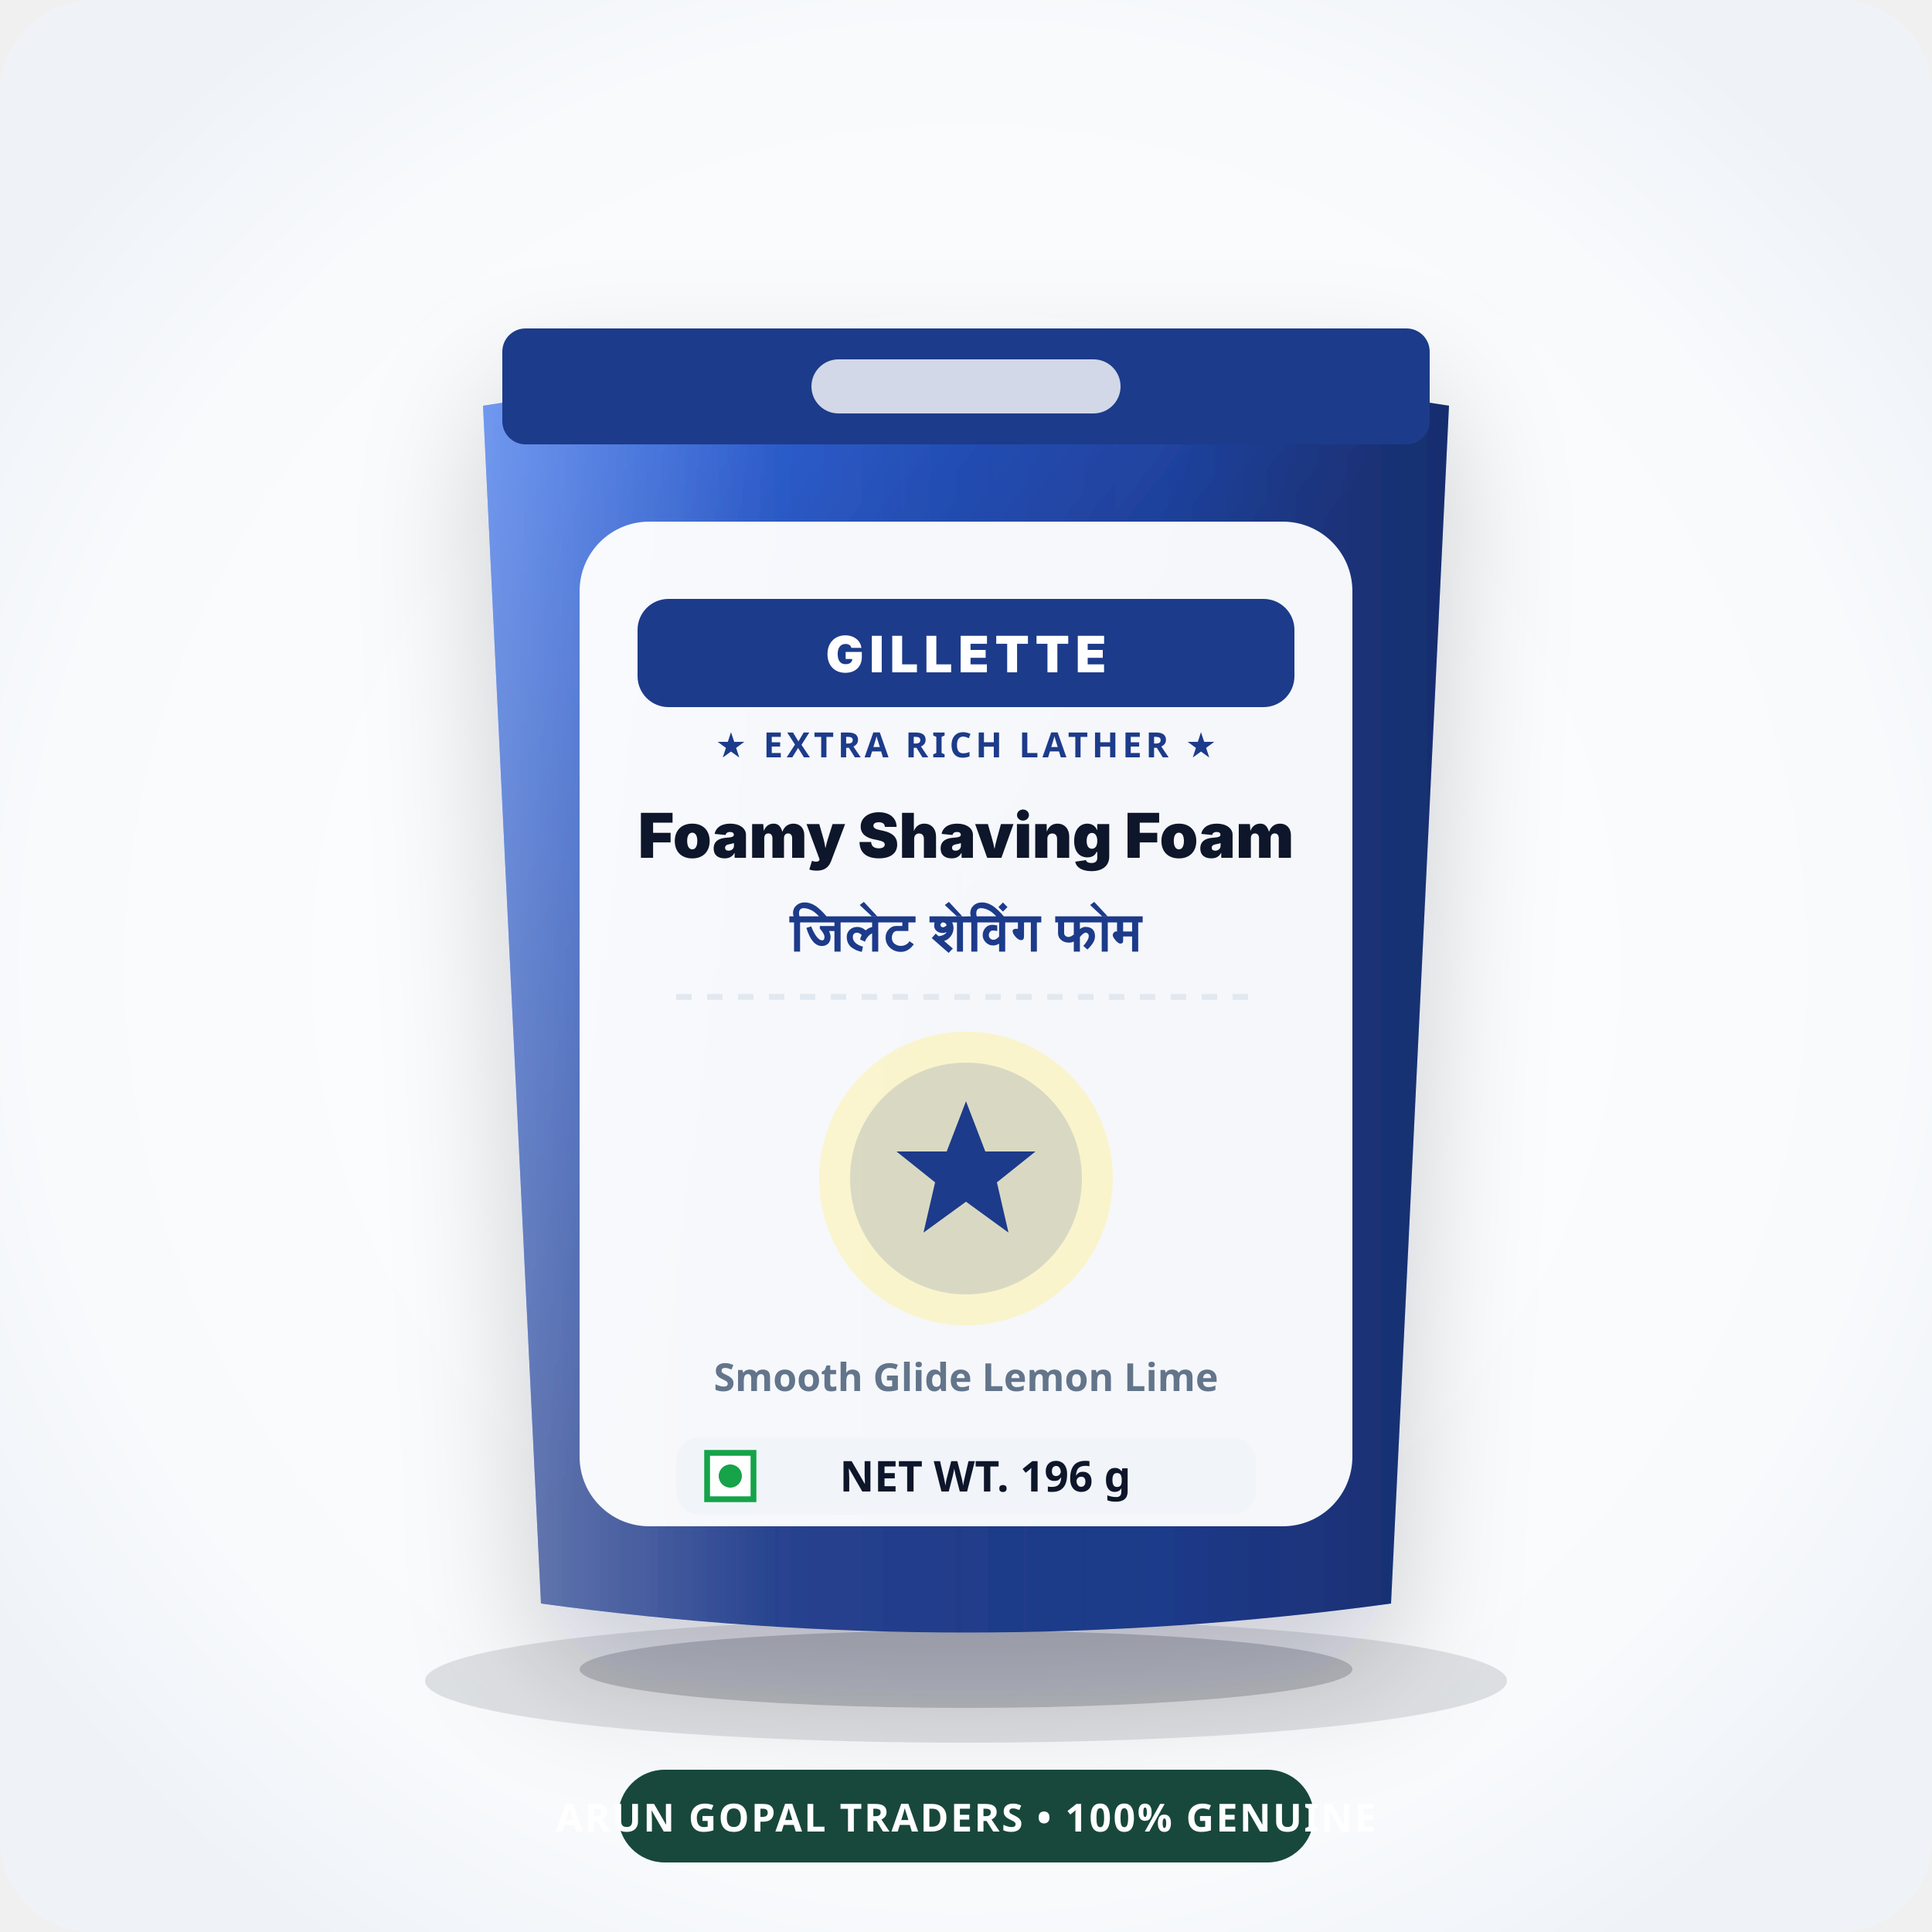
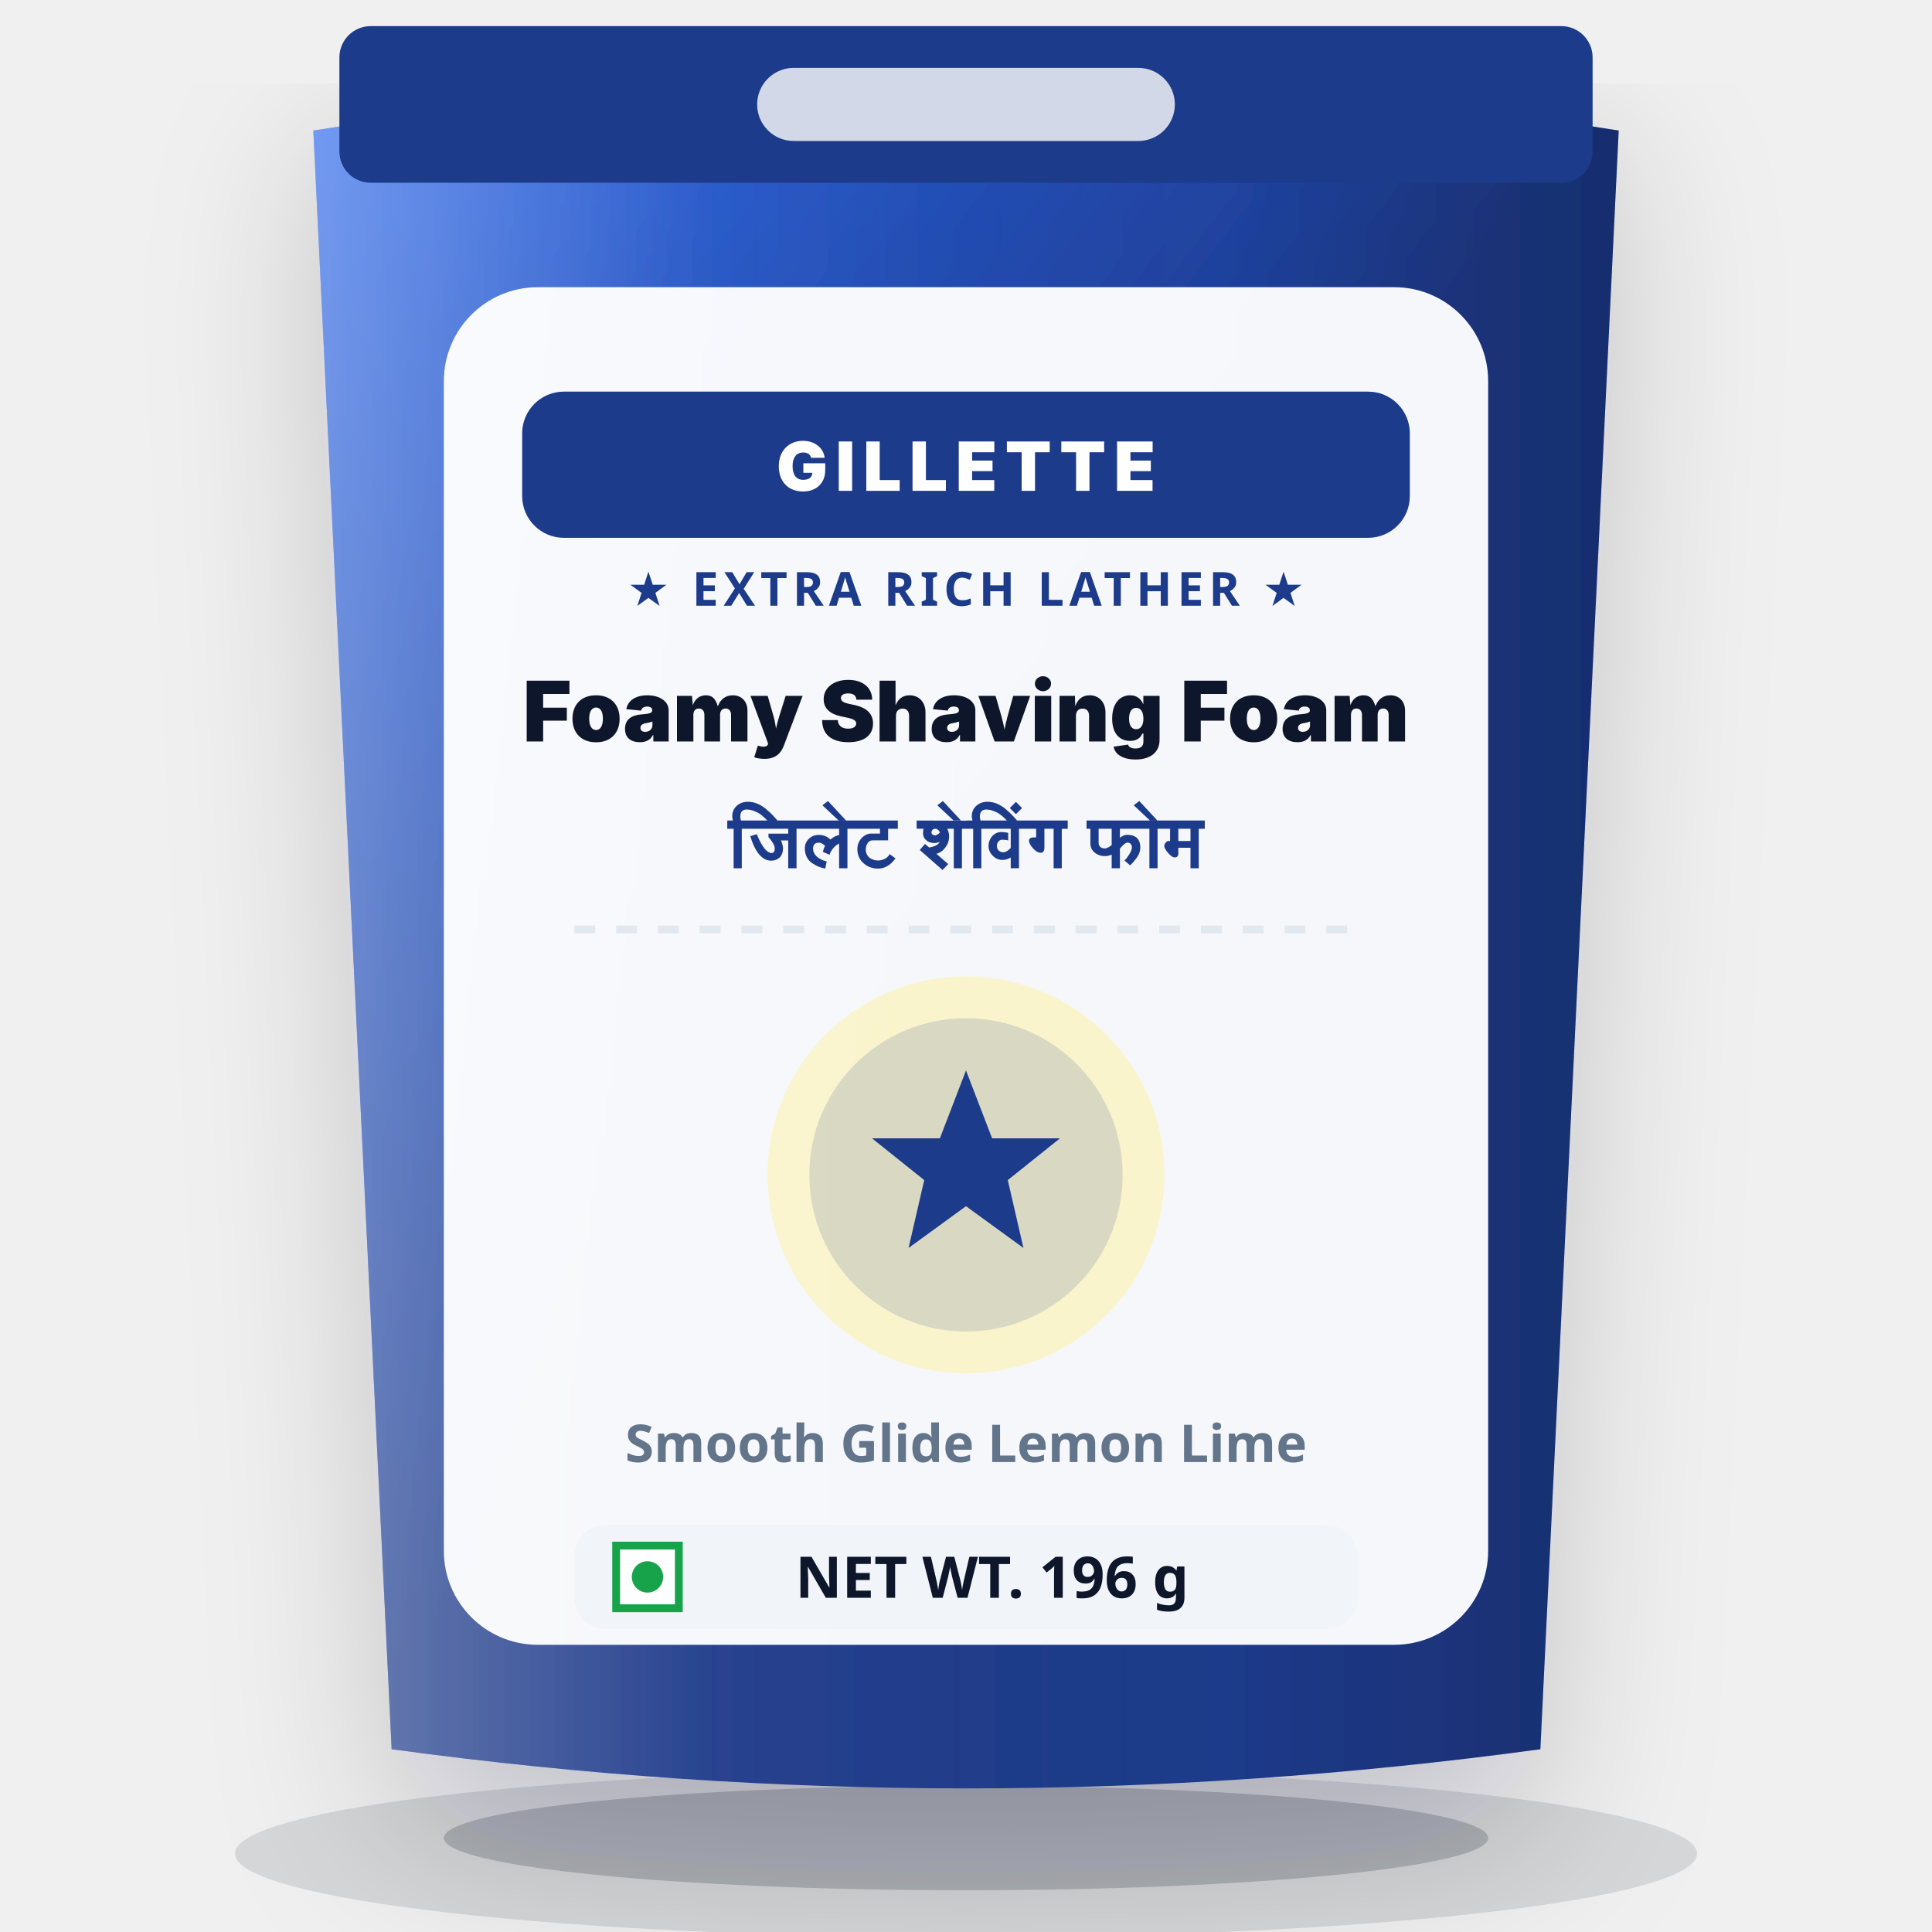
- <svg xmlns="http://www.w3.org/2000/svg" viewBox="0 0 500 500" width="500" height="500">
+ <svg xmlns="http://www.w3.org/2000/svg" viewBox="110 80 280 370" width="500" height="500">
  <defs>
    <radialGradient id="bgGrad" cx="50%" cy="50%" r="60%">
      <stop offset="0%" stop-color="#FFFFFF" />
      <stop offset="80%" stop-color="#F8FAFC" />
      <stop offset="100%" stop-color="#EFF3F8" />
    </radialGradient>
    <linearGradient id="packGrad_shavingfoamsvg" x1="0%" y1="0%" x2="100%" y2="100%">
      <stop offset="0%" stop-color="#2563EB" />
      <stop offset="50%" stop-color="#1E3A8A" />
      <stop offset="100%" stop-color="#1E3A8A" />
    </linearGradient>
    <linearGradient id="sheen" x1="0%" y1="0%" x2="100%" y2="0%">
      <stop offset="0%" stop-color="#FFFFFF" stop-opacity="0.35" />
      <stop offset="30%" stop-color="#FFFFFF" stop-opacity="0.05" />
      <stop offset="70%" stop-color="#000000" stop-opacity="0" />
      <stop offset="100%" stop-color="#000000" stop-opacity="0.2" />
    </linearGradient>
    <filter id="softShadow" x="-20%" y="-20%" width="140%" height="150%">
      <feDropShadow dx="0" dy="16" stdDeviation="16" flood-color="#0F172A" flood-opacity="0.18" />
    </filter>
  </defs>
-   <rect width="500" height="500" rx="24" fill="url(#bgGrad)" />
  <ellipse cx="250" cy="435" rx="140" ry="16" fill="#0F172A" opacity="0.12" />
  <ellipse cx="250" cy="432" rx="100" ry="10" fill="#0F172A" opacity="0.20" />
  <g filter="url(#softShadow)">
    <path d="M 125 105 Q 250 85 375 105 L 360 415 Q 250 430 140 415 Z" fill="url(#packGrad_shavingfoamsvg)" />
    <path d="M 125 105 Q 250 85 375 105 L 360 415 Q 250 430 140 415 Z" fill="url(#sheen)" />
    <rect x="130" y="85" width="240" height="30" rx="6" fill="#1E3A8A" />
    <rect x="210" y="93" width="80" height="14" rx="7" fill="#FFFFFF" opacity="0.8" />
    <rect x="150" y="135" width="200" height="260" rx="18" fill="#FFFFFF" opacity="0.96" />
    <rect x="165" y="155" width="170" height="28" rx="8" fill="#1E3A8A" />
    <text x="250" y="174" text-anchor="middle" fill="#FFFFFF" font-family="system-ui, -apple-system, BlinkMacSystemFont, sans-serif" font-weight="900" font-size="13" letter-spacing="1.5">
      GILLETTE
    </text>
    <text x="250" y="196" text-anchor="middle" fill="#1E3A8A" font-family="system-ui, sans-serif" font-weight="800" font-size="9" letter-spacing="1">
      ★ EXTRA RICH LATHER ★
    </text>
    <text x="250" y="222" text-anchor="middle" fill="#0F172A" font-family="system-ui, -apple-system, BlinkMacSystemFont, sans-serif" font-weight="900" font-size="16">
      Foamy Shaving Foam
    </text>
    <text x="250" y="246" text-anchor="middle" fill="#1E3A8A" font-family="system-ui, -apple-system, BlinkMacSystemFont, sans-serif" font-weight="700" font-size="14">
      जिलेट शेविंग फोम
    </text>
    <line x1="175" y1="258" x2="325" y2="258" stroke="#E2E8F0" stroke-width="1.5" stroke-dasharray="4,4" />
    <circle cx="250" cy="305" r="38" fill="#FEF08A" opacity="0.4" />
    <circle cx="250" cy="305" r="30" fill="#1E3A8A" opacity="0.15" />
    <polygon points="250,285 255,298 268,298 258,306 261,319 250,311 239,319 242,306 232,298 245,298" fill="#1E3A8A" />
    <text x="250" y="360" text-anchor="middle" fill="#64748B" font-family="system-ui, sans-serif" font-weight="600" font-size="10">
      Smooth Glide Lemon Lime
    </text>
    <rect x="175" y="372" width="150" height="20" rx="6" fill="#F1F5F9" />
    <rect x="183" y="376" width="12" height="12" fill="#FFFFFF" stroke="#16A34A" stroke-width="1.5" />
    <circle cx="189" cy="382" r="3" fill="#16A34A" />
    <text x="255" y="386" text-anchor="middle" fill="#0F172A" font-family="system-ui, sans-serif" font-weight="800" font-size="11">
      NET WT. 196 g
    </text>
  </g>
-   <rect x="160" y="458" width="180" height="24" rx="12" fill="#18483B" />
-   <text x="250" y="474" text-anchor="middle" fill="#FFFFFF" font-family="system-ui, sans-serif" font-weight="800" font-size="10" letter-spacing="0.5">
-     ARUN GOPAL TRADERS • 100% GENUINE
-   </text>
</svg>
